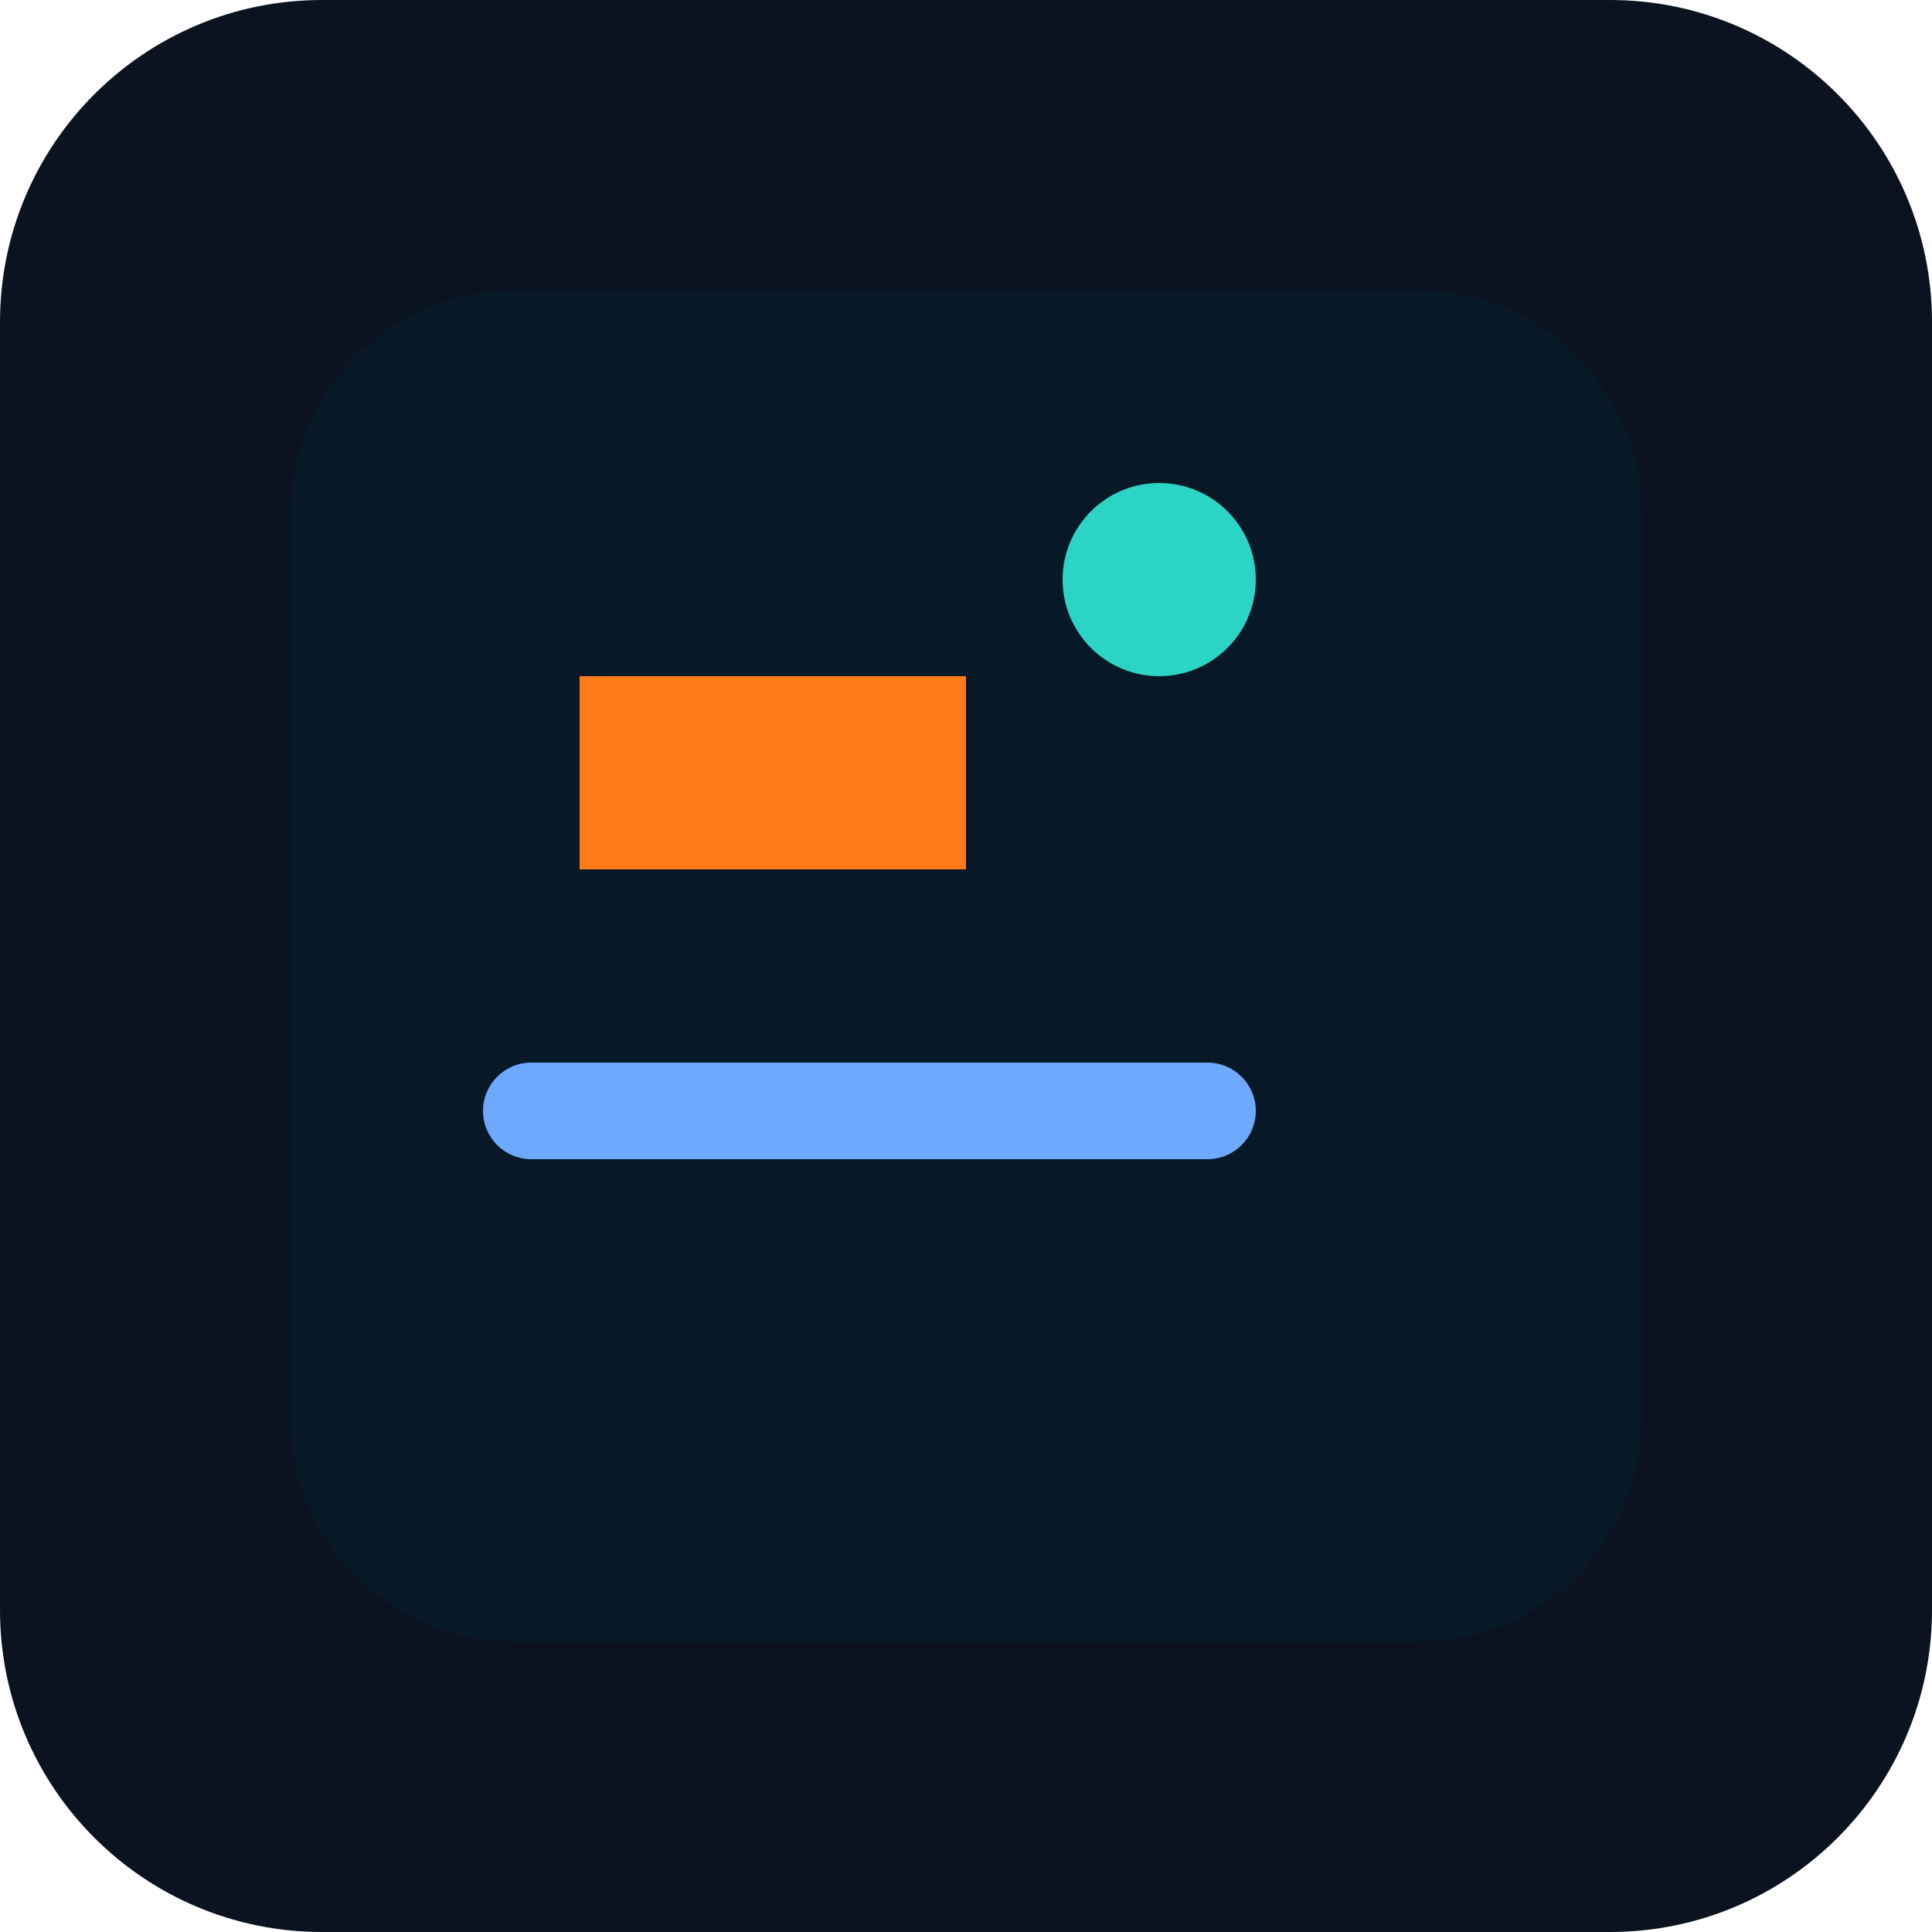
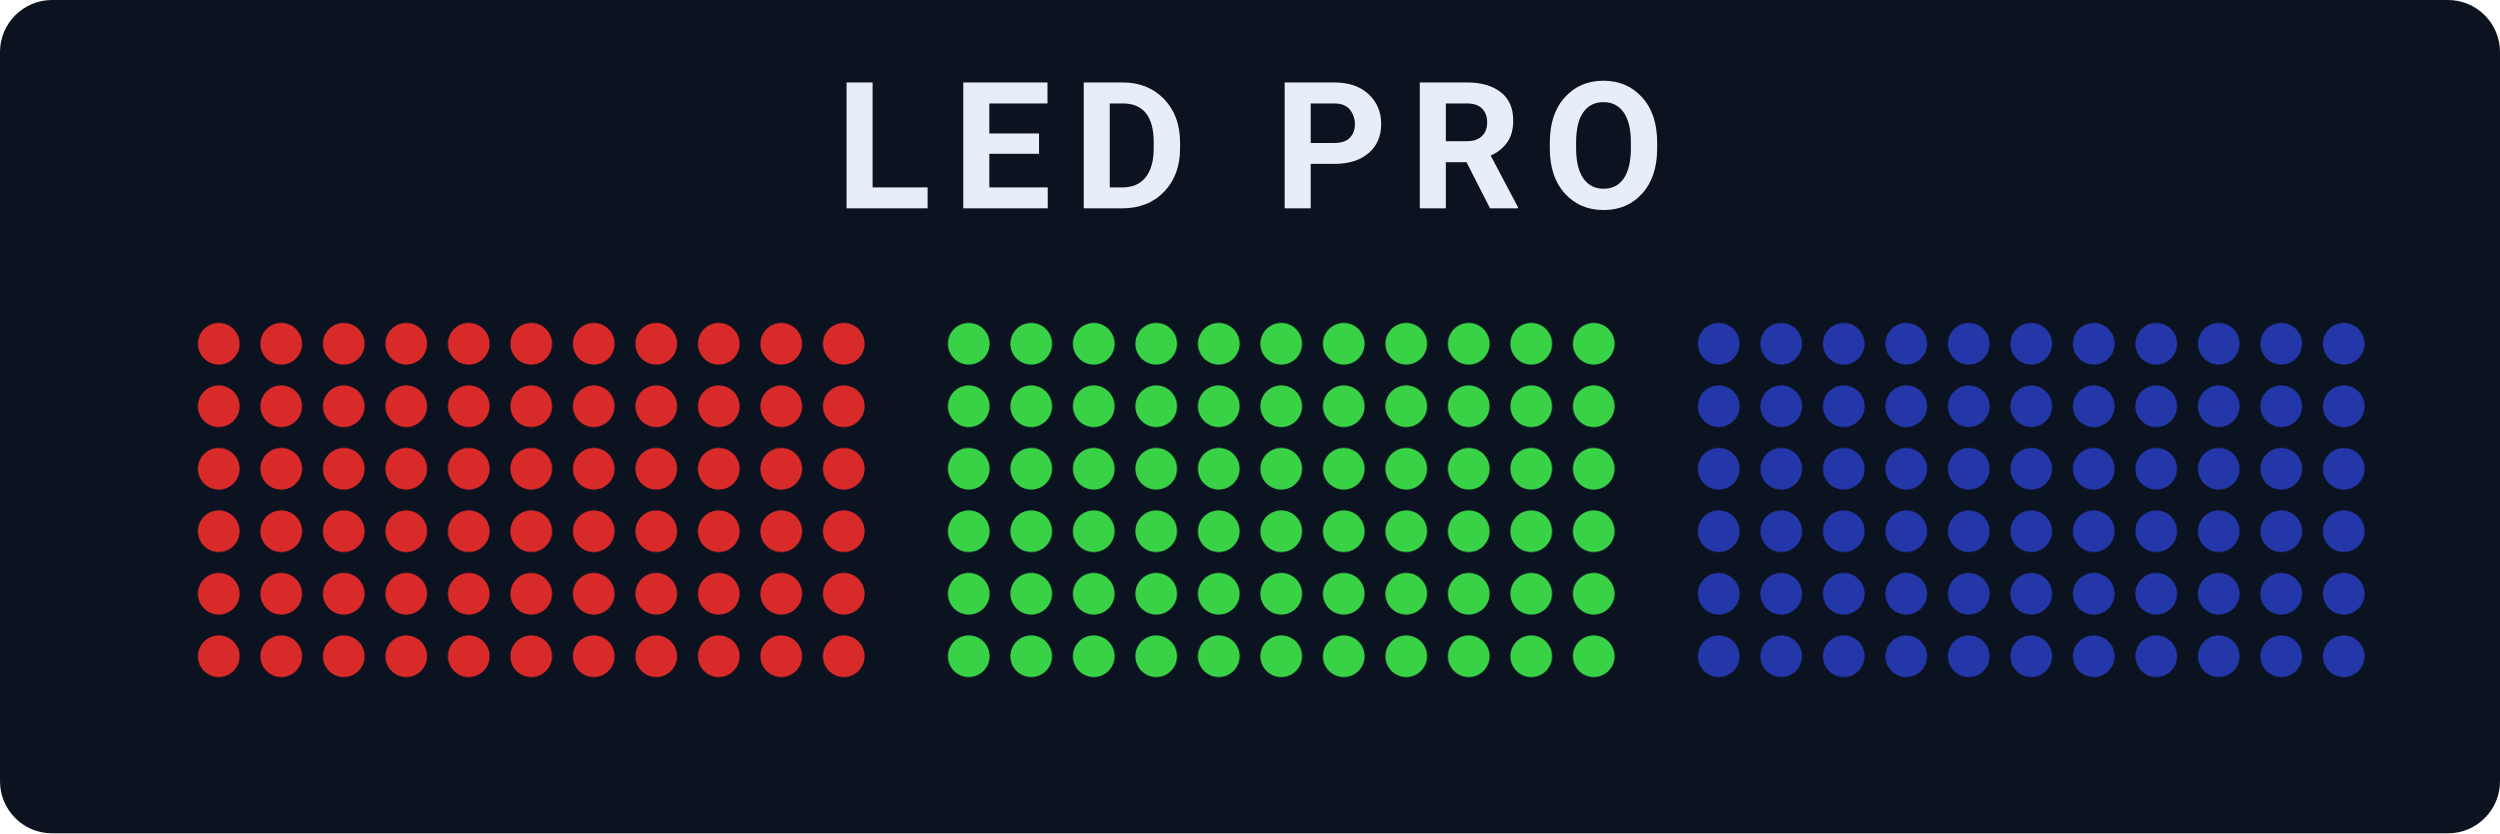
- <svg xmlns="http://www.w3.org/2000/svg" width="120" height="120" viewBox="0 0 120 120" fill="none">
-   <rect rx="20" width="120" height="120" fill="#0b1220" />
-   <g transform="translate(18,18)">
-     <rect width="84" height="84" rx="14" fill="#071827" />
-     <path d="M18 24h24v12H18z" fill="#ff7a18" />
-     <circle cx="54" cy="18" r="6" fill="#2bd4c5" />
-     <rect x="12" y="48" width="48" height="6" rx="3" fill="#6ea8ff" />
-   </g>
+ <svg xmlns="http://www.w3.org/2000/svg" viewBox="0 0 480 160" width="480" height="160">
+   <defs>
+     <pattern id="dots-red" width="12" height="12" patternUnits="userSpaceOnUse">
+       <circle cx="6" cy="6" r="4" fill="#d92a2a" />
+     </pattern>
+     <pattern id="dots-green" width="12" height="12" patternUnits="userSpaceOnUse">
+       <circle cx="6" cy="6" r="4" fill="#39d247" />
+     </pattern>
+     <pattern id="dots-blue" width="12" height="12" patternUnits="userSpaceOnUse">
+       <circle cx="6" cy="6" r="4" fill="#2337a8" />
+     </pattern>
+     <style>
+       .title{font:700 34px/1 "Segoe UI", Roboto, "Helvetica Neue", Arial, sans-serif;letter-spacing:4px;}
+     </style>
+   </defs>
+   <rect x="0" y="0" width="480" height="160" rx="10" fill="#0b1220" />
+   <rect x="36" y="60" width="132" height="72" rx="8" fill="url(#dots-red)" />
+   <rect x="180" y="60" width="132" height="72" rx="8" fill="url(#dots-green)" />
+   <rect x="324" y="60" width="132" height="72" rx="8" fill="url(#dots-blue)" />
+   <text class="title" x="240" y="40" text-anchor="middle" fill="#e6eef8">LED PRO</text>
</svg>
